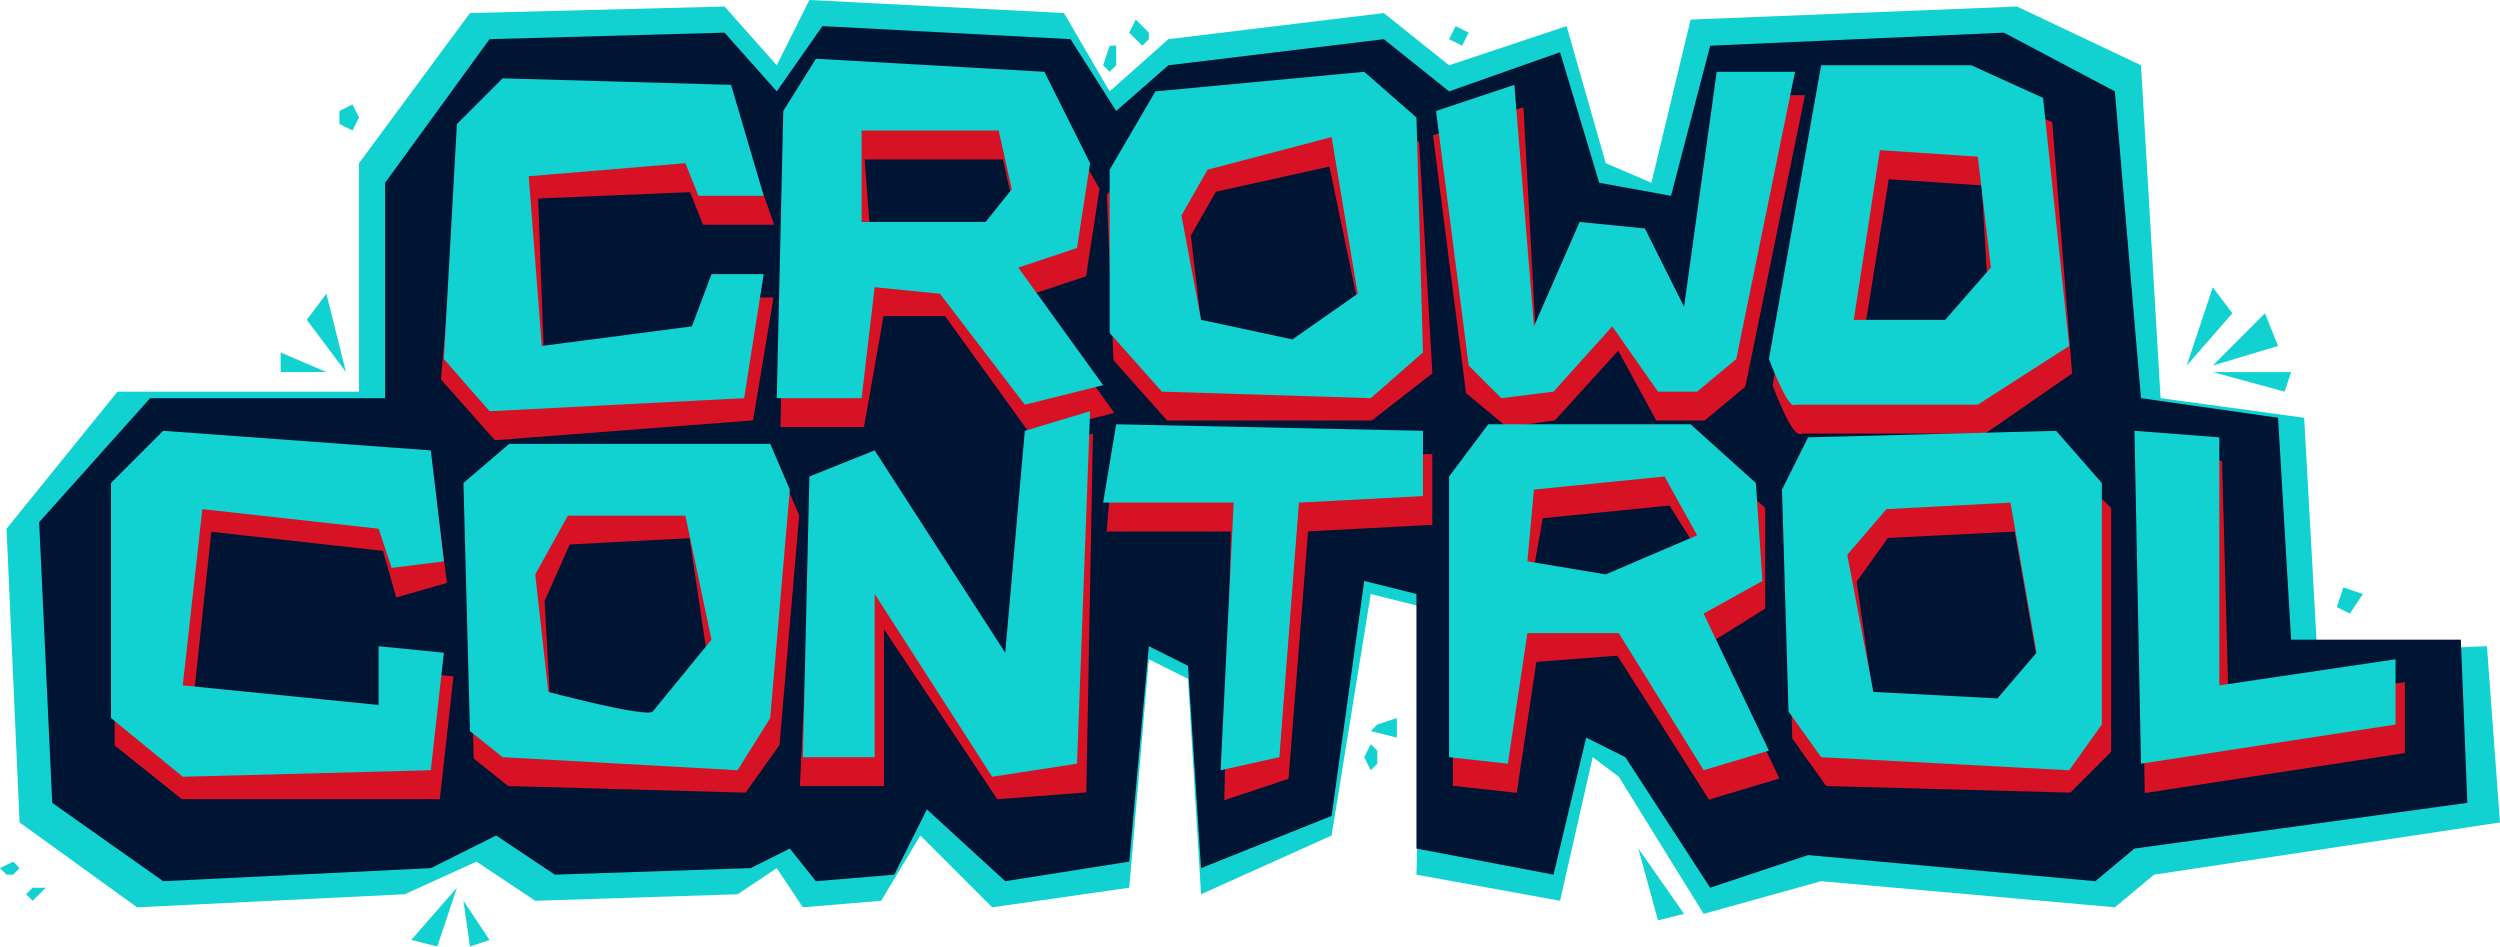
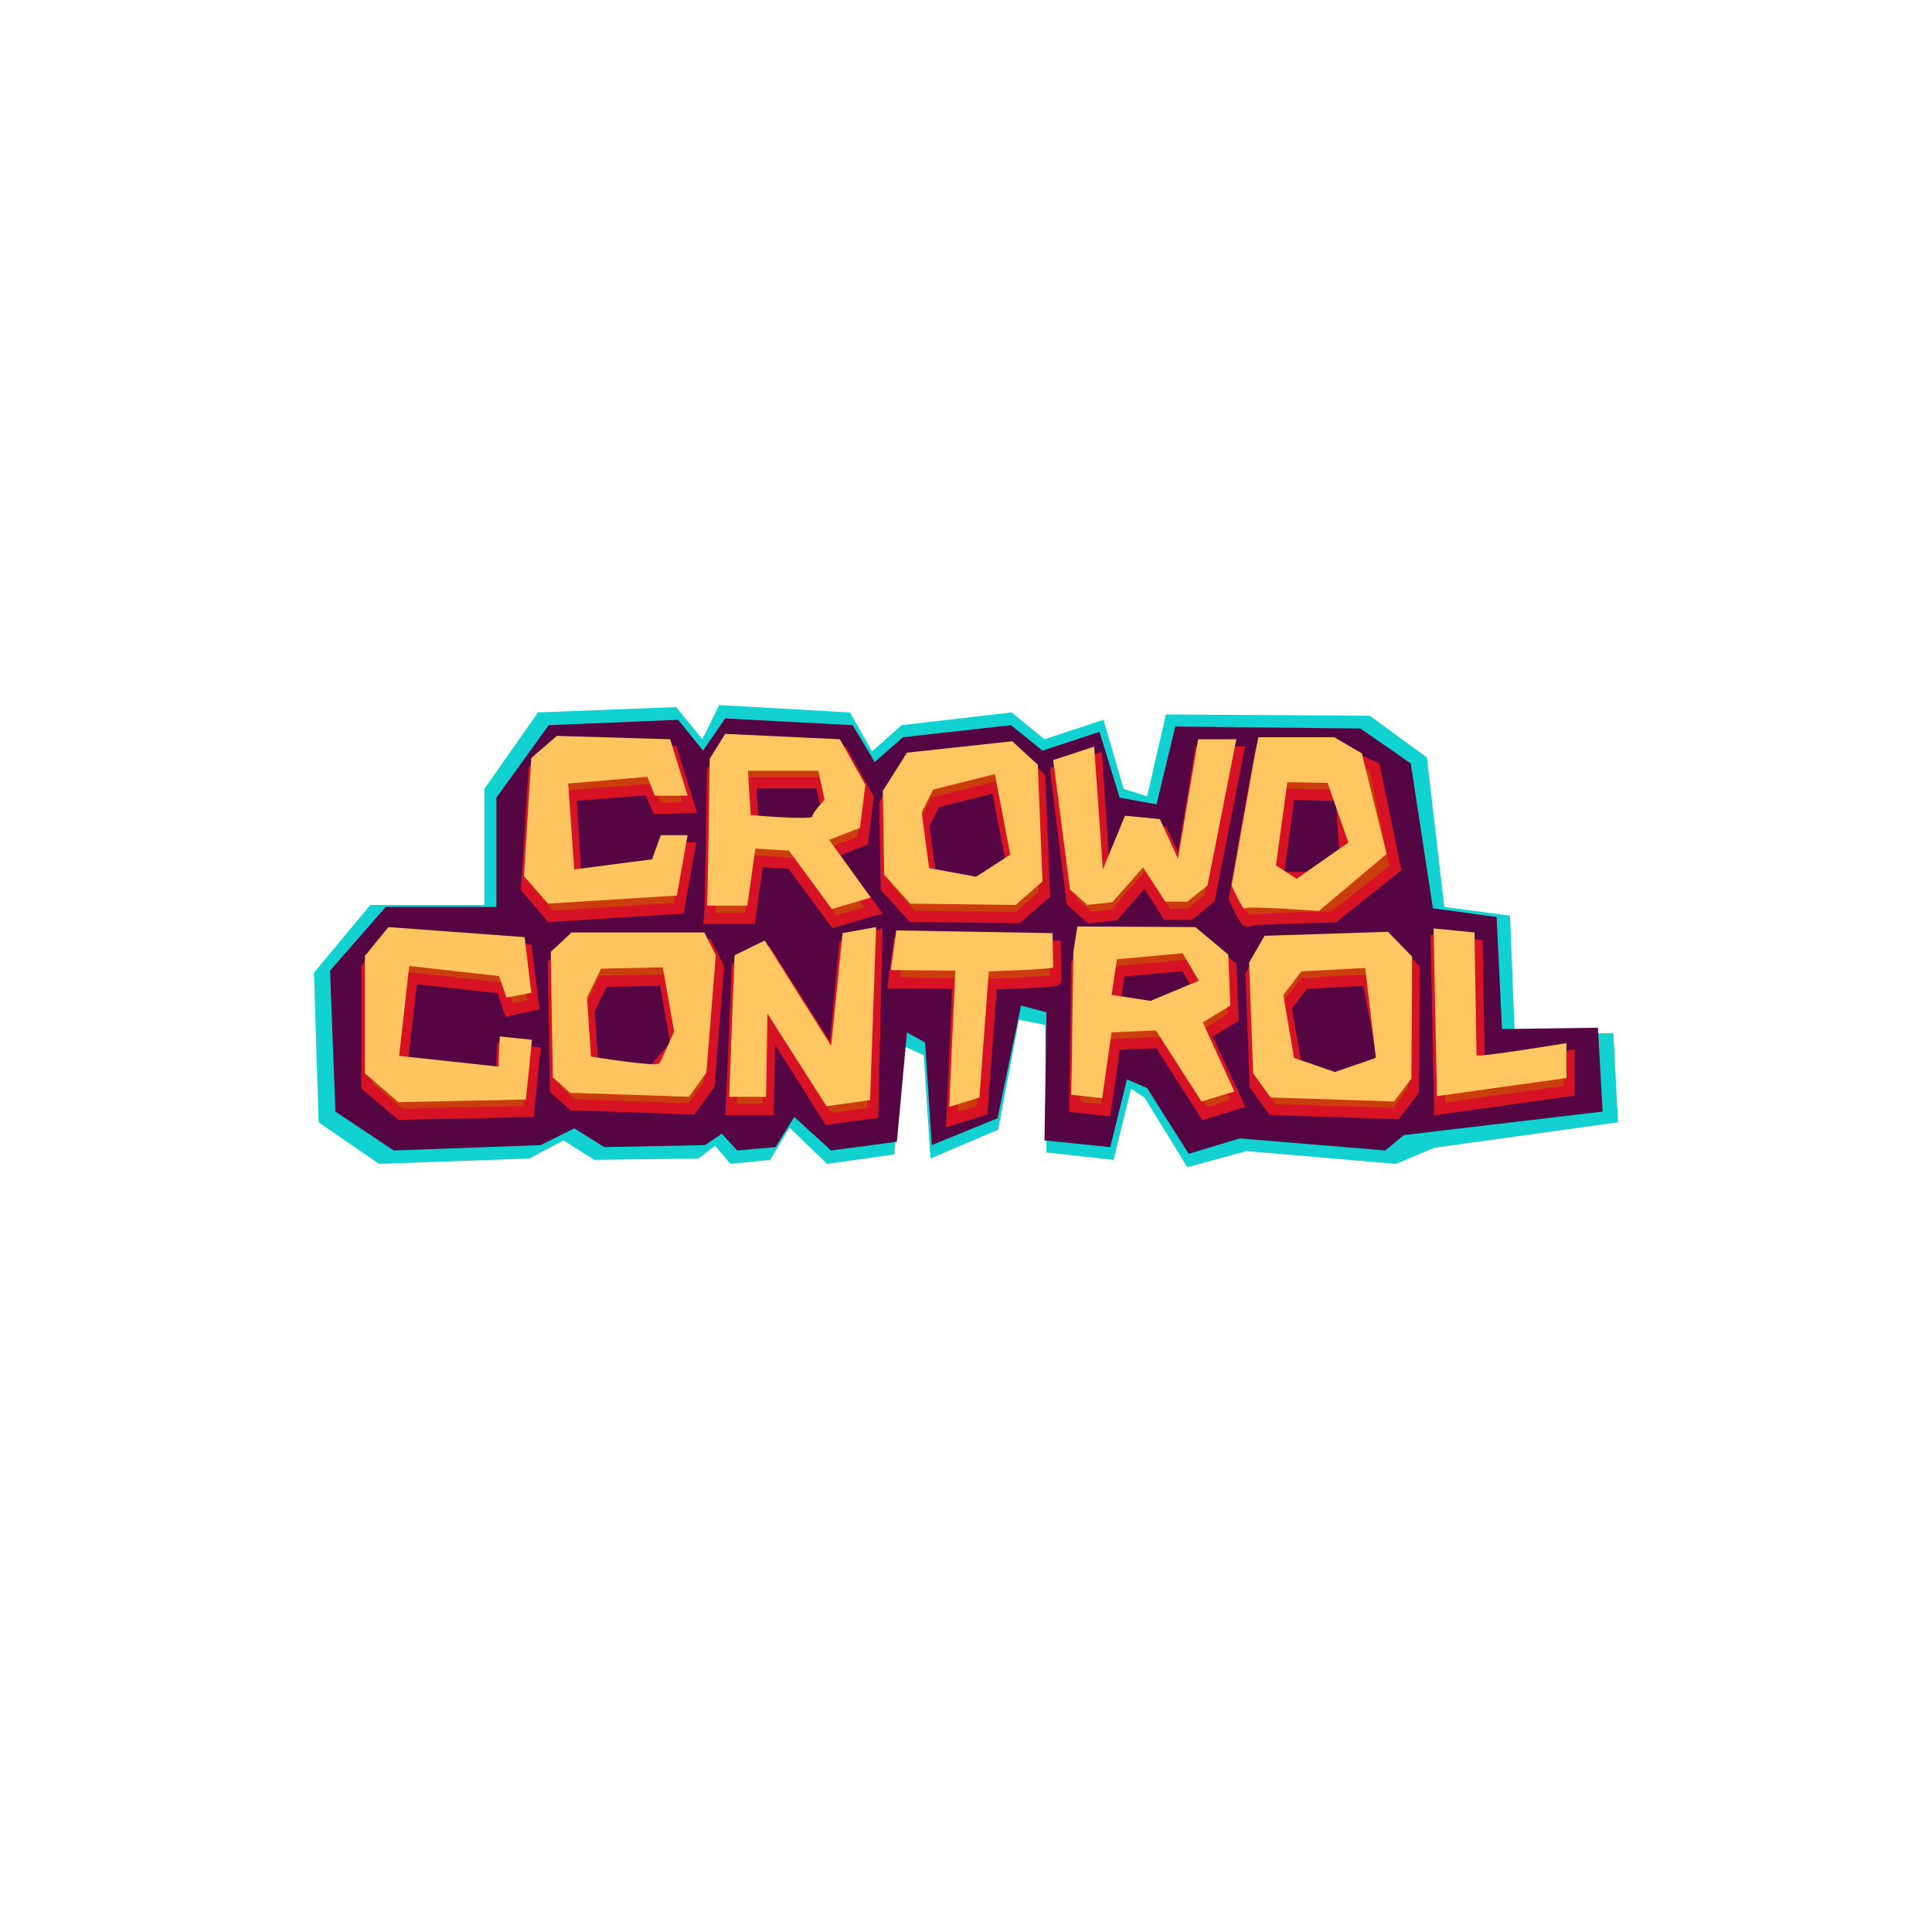
- <svg xmlns="http://www.w3.org/2000/svg" xmlns:xlink="http://www.w3.org/1999/xlink" version="1.1" id="Ebene_1" x="0" y="0" viewBox="0 0 383 145" xml:space="preserve">
-   <style>.st0,.st1{fill:#12d1d1}.st1{clip-path:url(#SVGID_2_)}.st4{fill:#d61224}.st5{fill:none;stroke:#d61224;stroke-width:.858;stroke-miterlimit:10}.st6,.st7{clip-path:url(#SVGID_6_);fill:#d61224}.st7{fill:none;stroke:#d61224;stroke-width:.858;stroke-miterlimit:10}.st8,.st9{clip-path:url(#SVGID_8_);fill:#d61224}.st9{fill:none;stroke:#d61224;stroke-width:.858;stroke-miterlimit:10}.st10,.st11{clip-path:url(#SVGID_10_);fill:#12d1d1}.st11{clip-path:url(#SVGID_12_)}</style>
-   <path class="st0" d="M176 5l-2-2-1 2 2 2 1-1zM0 133l1 1h1l1-1-1-1zM5 136l-1 1 1 1 1-1 1-1zM210 114l-1 2 1 2 1-1v-2zM335 56l4-12 3 4zM339 56l8-8 2 5z" />
-   <defs>
-     <path id="SVGID_1_" d="M0 0h383v145H0z" />
-   </defs>
-   <clipPath id="SVGID_2_">
-     <use xlink:href="#SVGID_1_" overflow="visible" />
-   </clipPath>
-   <path class="st1" d="M339 57h12l-1 3-11-3zM70 136l-7 8 4 1 3-9" />
-   <path class="st0" d="M72 145l3-1-4-6zM171 10V7h-1l-1 3 1 1zM222 6l1-2 2 1-1 2zM53 57l-3-12-3 4z" />
-   <defs>
-     <path id="SVGID_3_" d="M0 0h383v145H0z" />
-   </defs>
-   <clipPath id="SVGID_4_">
-     <use xlink:href="#SVGID_3_" overflow="visible" />
-   </clipPath>
-   <path d="M50 57l-7-3v3h7z" clip-path="url(#SVGID_4_)" fill="#12d1d1" />
-   <path class="st0" d="M251 130l3 11 4-1zM54 16l-2 1v2l2 1 1-2zM211 111l3-1v3l-4-1zM362 91l-3-1-1 3 2 1z" />
-   <path class="st0" d="M124 0l-5 10-8-9-39 1-17 23v35H18L1 81l2 45 18 13 41-2 11-5 9 6 31-1 6-4 4 6 12-1 6-10 11 11 21-3 3-35 6 3 2 33 20-9 6-37 8 2-1 41 22 4 5-22 4 3 13 21 18-5 45 4 6-5 53-8-2-27-26 1-2-36-22-3-3-51-19-9-50 2-6 25-7-3-6-21-18 6-10-8-33 4-9 8-7-12z" />
-   <path fill="#001433" d="M324 14l-17-9-45 2-6 23-11-2-6-20-17 6-10-8-33 4-8 7-7-11-38-2-7 10-8-9-36 1-16 22v33H23L6 80l2 43 17 12 41-2 10-5 9 6 30-1 6-3 4 5 12-1 5-10 12 11 19-3 3-33 6 3 2 31 20-8 5-36 8 2v39l21 4 5-21 6 3 13 20 15-5 44 4 6-5 51-7-1-25h-26l-2-34-21-3z" />
-   <path class="st4" d="M112 17l6 17h-10l-2-5-24 1 1 27 24-3 3-8h8l-3 18-39 3-8-9 3-35 7-7z" />
-   <path class="st5" d="M112 17l6 17h-10l-2-5-24 1 1 27 24-3 3-8h8l-3 18-39 3-8-9 3-35 7-7z" />
-   <path class="st4" d="M220 21l5 39 6 5 7-1 10-11 6 11h7l6-5 9-44h-12l-6 36-5-12-11-1-7 16-2-37z" />
-   <path class="st5" d="M220 21l5 39 6 5 7-1 10-11 6 11h7l6-5 9-44h-12l-6 36-5-12-11-1-7 16-2-37z" />
-   <path class="st4" d="M68 89l-7 2-2-7-27-3-3 28 30 3v-9l10 1-2 18H28l-10-8V78l7-8 41 3z" />
-   <path class="st5" d="M68 89l-7 2-2-7-27-3-3 28 30 3v-9l10 1-2 18H28l-10-8V78l7-8 41 3z" />
-   <path class="st4" d="M123 120l2-43 9-5 20 32 4-34 9-3-1 54-13 1-18-27v25z" />
-   <path class="st5" d="M123 120l2-43 9-5 20 32 4-34 9-3-1 54-13 1-18-27v25z" />
-   <defs>
-     <path id="SVGID_5_" d="M0 0h383v145H0z" />
-   </defs>
-   <clipPath id="SVGID_6_">
-     <use xlink:href="#SVGID_5_" overflow="visible" />
-   </clipPath>
-   <path class="st6" d="M171 69l-1 12h19l-1 41 9-3 3-38 19-1V70l-48-1z" />
-   <path class="st7" d="M171 69l-1 12h19l-1 41 9-3 3-38 19-1V70l-48-1z" />
-   <path class="st6" d="M328 70l1 51 39-6v-10l-27 3-1-37-12-1z" />
-   <path class="st7" d="M328 70l1 51 39-6v-10l-27 3-1-37-12-1z" />
-   <path class="st6" d="M152 38l-19-1-1-13h22l2 9-4 5m5 7l9-3 2-13-8-14-34-2-5 8-1 44h12l3-17h10l13 18 12-3-13-18z" />
-   <path class="st7" d="M152 38l-19-1-1-13h22l2 9-4 5zm5 7l9-3 2-13-8-14-34-2-5 8-1 44h12l3-17h10l13 18 12-3-13-18z" />
-   <path class="st4" d="M199 56l-15-3-2-17 4-7 18-4 5 24-10 7zm18-34l-8-7-31 3-8 12 1 25 8 9h31l9-7-2-35z" />
-   <path class="st5" d="M199 56l-15-3-2-17 4-7 18-4 5 24-10 7zm18-34l-8-7-31 3-8 12 1 25 8 9h31l9-7-2-35z" />
+ <svg xmlns="http://www.w3.org/2000/svg" xmlns:xlink="http://www.w3.org/1999/xlink" version="1.1" id="Layer_1" x="0px" y="0px" viewBox="0 0 288 288" style="enable-background:new 0 0 288 288;" xml:space="preserve">
+   <style type="text/css">
+ 	.st0{fill:#12D1D1;}
+ 	.st1{fill:#550542;}
+ 	.st2{fill:#CA3E0D;}
+ 	.st3{fill:none;stroke:#D61224;stroke-width:1.662;stroke-miterlimit:10;}
+ 	.st4{fill:#C83E0F;}
+ 	.st5{clip-path:url(#SVGID_2_);fill:#CA3E0D;}
+ 	.st6{clip-path:url(#SVGID_2_);fill:none;stroke:#D61224;stroke-width:1.662;stroke-miterlimit:10;}
+ 	.st7{clip-path:url(#SVGID_4_);fill:#CA3E0D;}
+ 	.st8{clip-path:url(#SVGID_4_);fill:none;stroke:#D61224;stroke-width:1.662;stroke-miterlimit:10;}
+ 	.st9{fill:#FEC460;}
+ 	.st10{fill:#FFC662;}
+ 	.st11{clip-path:url(#SVGID_6_);fill:#FFC662;}
+ 	.st12{clip-path:url(#SVGID_8_);fill:#FFC662;}
+ 	.st13{clip-path:url(#SVGID_8_);fill:#FEC460;}
+ </style>
+   <polygon class="st0" points="107.2,105.1 104.7,110.2 100.8,105.4 80.2,106.2 72.2,117.6 72.2,134.9 55.2,134.9 46.8,145   47.5,167.3 56.5,173.5 78.9,172.7 84,170 88.6,172.9 104.1,172.7 106.6,170.8 108.9,173.5 114.8,172.9 117.7,168.1 123.3,173.5   133.3,172.1 134.8,156 137.7,157.3 138.7,172.7 148.8,168.4 151.9,152 155.8,152.8 156,171.8 166,172.9 168.6,162.3 170.6,163.6   177,174 185.8,171.6 208.1,173.5 213.8,171.1 241.2,167.3 240.5,154 225.8,154.3 225.1,136.5 215.3,135.2 212.7,112.9 204.2,106.7   173.8,106.5 171,118.7 167.5,117.6 164.5,107.3 155.7,110.2 150.8,106.2 134.4,108.1 130,112 126.7,106.2 " />
+   <polygon class="st1" points="210.3,113.8 202.8,108.6 175.2,108.3 172.4,119.9 166.9,118.9 163.9,109.1 155.4,111.9 150.7,108.1   134.6,109.9 130.4,113.6 127.1,108.1 108.1,107.1 104.8,111.9 101.1,107.3 81.8,108.1 74,118.9 74,135.2 57.5,135.2 49.2,144.7   50,165.7 58.7,171.5 80.6,170.7 85.6,168.2 90.1,171 105.1,170.7 107.6,169 109.9,171.5 115.6,171 118.4,166.5 123.9,171.5   133.7,170.2 135.2,153.9 137.9,155.4 138.9,170.7 148.7,166.7 152.2,149.9 156,150.9 155.7,170 165.5,171 168,160.9 171,162.2   177.2,172 184.8,169.7 206.5,171.5 209.3,169.2 238.9,165.7 238.2,153.2 223.9,153.4 223.1,136.7 213.6,135.4 " />
+   <polygon class="st2" points="100.2,112 102.8,120.4 98,120.5 96.8,117.7 85.1,118.6 85.9,131.5 97.6,130 98.8,126.4 102.8,126.4   101.2,135.4 82.1,136.6 78.5,132.4 79.6,114.8 83.3,111.6 " />
+   <polygon class="st3" points="100.2,112 102.8,120.4 98,120.5 96.8,117.7 85.1,118.6 85.9,131.5 97.6,130 98.8,126.4 102.8,126.4   101.2,135.4 82.1,136.6 78.5,132.4 79.6,114.8 83.3,111.6 " />
+   <polygon class="st2" points="157.4,115.1 159.8,134.4 162.5,136.8 166.1,136.4 170.7,131.1 174,136.3 177.4,136.3 180.3,133.9   184.6,112.1 178.9,112.1 176,129.8 173.3,124 168.1,123.4 164.7,131.5 163.5,113.2 " />
+   <polygon class="st3" points="157.4,115.1 159.8,134.4 162.5,136.8 166.1,136.4 170.7,131.1 174,136.3 177.4,136.3 180.3,133.9   184.6,112.1 178.9,112.1 176,129.8 173.3,124 168.1,123.4 164.7,131.5 163.5,113.2 " />
+   <polygon class="st4" points="79.5,149.8 75.9,150.6 74.8,147.3 61.4,145.8 59.9,159.2 74.7,160.9 74.9,156.4 79.7,156.9 78.8,165.7   59.7,166.1 54.7,161.9 54.7,144.3 58.2,140.1 78.5,141.6 " />
+   <polygon class="st3" points="79.5,149.8 75.9,150.6 74.8,147.3 61.4,145.8 59.9,159.2 74.7,160.9 74.9,156.4 79.7,156.9 78.8,165.7   59.7,166.1 54.7,161.9 54.7,144.3 58.2,140.1 78.5,141.6 " />
+   <polygon class="st2" points="109,165.4 109.9,144.2 114.4,142.1 124.3,157.7 125.9,141 130.7,139.5 130.1,165.9 123.5,166.8   114.8,153 114.5,165.4 " />
+   <polygon class="st3" points="109,165.4 109.9,144.2 114.4,142.1 124.3,157.7 125.9,141 130.7,139.5 130.1,165.9 123.5,166.8   114.8,153 114.5,165.4 " />
  <g>
    <defs>
-       <path id="SVGID_7_" d="M0 0h383v145H0z" />
+       <rect id="SVGID_1_" x="46.8" y="105.1" width="194.5" height="68.9" />
+     </defs>
+     <clipPath id="SVGID_2_">
+       <use xlink:href="#SVGID_1_" style="overflow:visible;" />
+     </clipPath>
+     <path class="st5" d="M134,140.6l-0.8,5.9l9.6,0.1l-0.9,20.3l4.5-1.4l1.4-18.8c0,0,9.6-0.3,9.6-0.6s-0.1-5.1-0.1-5.1L134,140.6z" />
+     <path class="st6" d="M134,140.6l-0.8,5.9l9.6,0.1l-0.9,20.3l4.5-1.4l1.4-18.8c0,0,9.6-0.3,9.6-0.6s-0.1-5.1-0.1-5.1L134,140.6z" />
+     <path class="st5" d="M214.1,140.3l0.5,25l19.3-2.7v-5.2c0,0-13.4,2.2-13.4,1.8c0-0.4-0.3-18.3-0.3-18.3L214.1,140.3z" />
+     <path class="st6" d="M214.1,140.3l0.5,25l19.3-2.7v-5.2c0,0-13.4,2.2-13.4,1.8c0-0.4-0.3-18.3-0.3-18.3L214.1,140.3z" />
+     <path class="st5" d="M121.5,123.5c0,0.6-9.2-0.2-9.2-0.2l-0.4-6.6h10.5l0.9,4.3C123.3,121.1,121.5,123,121.5,123.5 M124,127.1   l4.6-1.8l0.8-6.4l-3.8-6.8l-17.1-0.8l-2.3,3.7c0,0-0.3,21.3-0.4,21.9l6,0l1.2-8.5l5,0.3l6.4,8.7l5.8-1.7L124,127.1z" />
+     <path class="st6" d="M121.5,123.5c0,0.6-9.2-0.2-9.2-0.2l-0.4-6.6h10.5l0.9,4.3C123.3,121.1,121.5,123,121.5,123.5z M124,127.1   l4.6-1.8l0.8-6.4l-3.8-6.8l-17.1-0.8l-2.3,3.7c0,0-0.3,21.3-0.4,21.9l6,0l1.2-8.5l5,0.3l6.4,8.7l5.8-1.7L124,127.1z" />
+   </g>
+   <path class="st2" d="M145.8,132.6l-7-1.3l-1.1-8.3l1.7-3.4l9.2-2.3l2.3,12L145.8,132.6z M155,115.9l-3.8-3.5l-15.7,1.7l-3.6,5.7  l0.2,12.5l3.9,4.3l15.7,0.2l4-3.5L155,115.9z" />
+   <path class="st3" d="M145.8,132.6l-7-1.3l-1.1-8.3l1.7-3.4l9.2-2.3l2.3,12L145.8,132.6z M155,115.9l-3.8-3.5l-15.7,1.7l-3.6,5.7  l0.2,12.5l3.9,4.3l15.7,0.2l4-3.5L155,115.9z" />
+   <g>
+     <defs>
+       <rect id="SVGID_3_" x="46.8" y="105.1" width="194.5" height="68.9" />
+     </defs>
+     <clipPath id="SVGID_4_">
+       <use xlink:href="#SVGID_3_" style="overflow:visible;" />
+     </clipPath>
+     <path class="st7" d="M197.5,130.8h-7l1.7-12.4l7.7,0.2l0.6,8.5L197.5,130.8z M204.9,114.4l-5.6-2.6H188c-0.2,0.4-4,22.1-4,22.1   s1.7,3.9,2,3.4c0.3-0.4,12.8-0.6,12.8-0.6l9.2-7.3L204.9,114.4z" />
+     <path class="st8" d="M197.5,130.8h-7l1.7-12.4l7.7,0.2l0.6,8.5L197.5,130.8z M204.9,114.4l-5.6-2.6H188c-0.2,0.4-4,22.1-4,22.1   s1.7,3.9,2,3.4c0.3-0.4,12.8-0.6,12.8-0.6l9.2-7.3L204.9,114.4z" />
+     <path class="st7" d="M96.3,160.9c-0.4,0.6-7.9-1.5-7.9-1.5l-0.6-8.8l2.1-4.3l9.2-0.2l1.7,9.6C100.9,155.6,96.7,160.3,96.3,160.9    M105.4,140.8H85.6l-3.1,2.9l0.3,18.7l2.6,2.3l17.7,0.6l2.6-3.6l1.4-17.5L105.4,140.8z" />
+     <path class="st8" d="M96.3,160.9c-0.4,0.6-7.9-1.5-7.9-1.5l-0.6-8.8l2.1-4.3l9.2-0.2l1.7,9.6C100.9,155.6,96.7,160.3,96.3,160.9z    M105.4,140.8H85.6l-3.1,2.9l0.3,18.7l2.6,2.3l17.7,0.6l2.6-3.6l1.4-17.5L105.4,140.8z" />
+     <path class="st7" d="M171.9,151l-5.8-0.9l0.8-5.3l9.8-0.9l2.4,4.1L171.9,151z M179.7,154.2l4.1-2.5l-0.3-7.6l-4.9-4.1l-15.5-0.1   l-2.6,3.8c0,0-0.3,20.9-0.3,21.3l4.6,0.5l1.4-9.8l6.6-0.3l6.8,10.6l4.9-1.5L179.7,154.2z" />
+     <path class="st8" d="M171.9,151l-5.8-0.9l0.8-5.3l9.8-0.9l2.4,4.1L171.9,151z M179.7,154.2l4.1-2.5l-0.3-7.6l-4.9-4.1l-15.5-0.1   l-2.6,3.8c0,0-0.3,20.9-0.3,21.3l4.6,0.5l1.4-9.8l6.6-0.3l6.8,10.6l4.9-1.5L179.7,154.2z" />
+   </g>
+   <path class="st2" d="M202.8,160.7l-9.3-0.2l-1.8-10.4l2.7-3.5l9.5-0.5l2.2,11.6L202.8,160.7z M207.2,140.7l-18.4,0.6l-2.3,4  l0.6,16.5l2.6,3.6l18.4,0.6l2.6-3.4l0.1-18.2L207.2,140.7z" />
+   <path class="st3" d="M202.8,160.7l-9.3-0.2l-1.8-10.4l2.7-3.5l9.5-0.5l2.2,11.6L202.8,160.7z M207.2,140.7l-18.4,0.6l-2.3,4  l0.6,16.5l2.6,3.6l18.4,0.6l2.6-3.4l0.1-18.2L207.2,140.7z" />
+   <polygon class="st9" points="99.9,110.2 102.5,118.6 97.6,118.6 96.5,115.8 84.7,116.8 85.6,129.6 97.2,128.1 98.5,124.5   102.5,124.5 100.9,133.5 81.7,134.7 78.1,130.6 79.2,113 83,109.7 " />
+   <polygon class="st10" points="157,113.3 159.5,132.6 162.1,134.9 165.8,134.5 170.4,129.3 173.7,134.4 177,134.4 180,132   184.3,110.2 178.6,110.2 175.6,128 172.9,122.1 167.7,121.6 164.4,129.6 163.1,111.3 " />
+   <polygon class="st9" points="79.2,148 75.5,148.7 74.4,145.5 61,144 59.5,157.4 74.3,159 74.5,154.5 79.3,155 78.4,163.9   59.4,164.3 54.4,160 54.4,142.5 57.9,138.2 78.2,139.7 " />
+   <polygon class="st10" points="108.7,163.5 109.5,142.4 114,140.2 123.9,155.9 125.6,139.1 130.6,138.2 129.7,164 123.2,164.9   114.4,151.1 114.2,163.5 " />
+   <g>
+     <defs>
+       <rect id="SVGID_5_" x="46.8" y="105.1" width="194.5" height="68.9" />
+     </defs>
+     <clipPath id="SVGID_6_">
+       <use xlink:href="#SVGID_5_" style="overflow:visible;" />
+     </clipPath>
+     <path class="st11" d="M133.6,138.7l-0.8,5.9l9.6,0.1l-0.9,20.3l4.5-1.4l1.4-18.8c0,0,9.6-0.3,9.6-0.6s-0.1-5.1-0.1-5.1L133.6,138.7   z" />
+     <path class="st11" d="M213.7,138.4l0.5,25l19.3-2.7v-5.2c0,0-13.4,2.2-13.4,1.8c0-0.4-0.3-18.3-0.3-18.3L213.7,138.4z" />
+     <path class="st11" d="M121.1,121.7c0,0.6-9.2-0.2-9.2-0.2l-0.4-6.6H122l0.9,4.3C123,119.2,121.1,121.1,121.1,121.7 M123.6,125.2   l4.6-1.8l0.8-6.4l-3.8-6.8l-17.1-0.8l-2.3,3.7c0,0-0.3,21.3-0.4,21.9l6,0l1.2-8.5l5,0.3l6.4,8.7l5.8-1.7L123.6,125.2z" />
+   </g>
+   <path class="st10" d="M145.5,130.7l-7-1.3l-1.1-8.3l1.7-3.4l9.2-2.3l2.3,12L145.5,130.7z M154.7,114l-3.8-3.5l-15.7,1.7l-3.6,5.7  l0.2,12.5l3.9,4.3l15.7,0.2l4-3.5L154.7,114z" />
+   <g>
+     <defs>
+       <rect id="SVGID_7_" x="46.8" y="105.1" width="194.5" height="68.9" />
    </defs>
    <clipPath id="SVGID_8_">
-       <use xlink:href="#SVGID_7_" overflow="visible" />
+       <use xlink:href="#SVGID_7_" style="overflow:visible;" />
    </clipPath>
-     <path class="st8" d="M299 52h-14l4-25 15 1 1 17-6 7zm15-33l-11-5h-23l-8 45s3 8 4 7h28l13-9-3-38z" />
-     <path class="st9" d="M299 52h-14l4-25 15 1 1 17-6 7zm15-33l-11-5h-23l-8 45s3 8 4 7h28l13-9-3-38z" />
-     <path class="st8" d="M100 113c-1 1-16-3-16-3l-1-18 4-9 19-1 3 20-9 11m19-41H78l-6 6 1 38 5 4 36 1 5-7 3-35-3-7z" />
-     <path class="st9" d="M100 113c-1 1-16-3-16-3l-1-18 4-9 19-1 3 20-9 11zm19-41H78l-6 6 1 38 5 4 36 1 5-7 3-35-3-7z" />
-     <path class="st8" d="M246 92l-12-2 2-11 20-2 5 8-15 7zm16 6l8-5V78l-10-9h-31l-6 7v44l9 1 3-20 13-1 14 22 10-3-10-21z" />
-     <path class="st9" d="M246 92l-12-2 2-11 20-2 5 8-15 7zm16 6l8-5V78l-10-9h-31l-6 7v44l9 1 3-20 13-1 14 22 10-3-10-21z" />
+     <path class="st12" d="M193.3,131l-3.1-2l1.7-12.4l6,0.1l3.1,8.9L193.3,131z M203,112.3l-4.1-2.4h-11.3c-0.2,0.4-4,22.1-4,22.1   s1.7,3.9,2,3.4c0.3-0.4,11,0.4,11,0.4l10.1-8.5L203,112.3z" />
+     <path class="st13" d="M98.3,158.5c-0.4,0.6-10.2-1-10.2-1l-0.6-8.8l2.1-4.3l9.2-0.2l1.7,9.6C100.5,153.7,98.7,157.9,98.3,158.5    M105,139H85.2l-3.1,2.9l0.3,18.7l2.6,2.3l17.7,0.6l2.6-3.6l1.4-17.5L105,139z" />
+     <path class="st12" d="M171.5,149.2l-5.8-0.9l0.8-5.3l9.8-0.9l2.4,4.1L171.5,149.2z M179.3,152.4l4.1-2.5l-0.3-7.6l-4.9-4.1   l-17.6-0.1l-0.6,3.8c0,0-0.3,20.9-0.3,21.3l4.6,0.5l1.4-9.8l6.6-0.3l6.8,10.6l4.9-1.5L179.3,152.4z" />
  </g>
-   <path class="st4" d="M306 110h-19l-3-21 5-7 20-1 4 23-7 6zm9-40l-37 1-4 8 1 34 5 7 37 1 6-6V78l-8-8z" />
-   <path class="st5" d="M306 110h-19l-3-21 5-7 20-1 4 23-7 6zm9-40l-37 1-4 8 1 34 5 7 37 1 6-6V78l-8-8z" />
-   <path class="st0" d="M112 13l5 17h-10l-2-5-24 2 2 26 23-3 3-8h8l-3 19-39 2-7-8 2-36 7-7zM220 17l5 39 5 5 8-1 9-10 7 10h6l6-5 9-44h-12l-5 36-6-12-10-1-7 16-3-37zM68 86l-8 1-2-6-27-3-3 27 30 3v-9l10 1-2 18-38 1-11-9V74l8-8 41 3zM123 116l1-43 10-4 20 31 3-34 10-3-2 54-13 2-18-28v25z" />
-   <g>
-     <defs>
-       <path id="SVGID_9_" d="M0 0h383v145H0z" />
-     </defs>
-     <clipPath id="SVGID_10_">
-       <use xlink:href="#SVGID_9_" overflow="visible" />
-     </clipPath>
-     <path class="st10" d="M171 65l-2 12h20l-2 41 9-2 3-39 19-1V66l-47-1zM327 66l1 51 39-6v-10l-27 4V67l-13-1zM151 34h-19V20h21l2 9-4 5m5 7l9-3 2-13-7-14-35-2-5 8-1 44h13l2-17 10 1 13 17 12-3-13-18z" />
-   </g>
-   <path class="st0" d="M198 52l-14-3-3-16 4-7 19-5 4 24-10 7zm19-34l-8-7-32 3-7 12v25l8 9 32 1 8-7-1-36z" />
-   <g>
-     <defs>
-       <path id="SVGID_11_" d="M0 0h383v145H0z" />
-     </defs>
-     <clipPath id="SVGID_12_">
-       <use xlink:href="#SVGID_11_" overflow="visible" />
-     </clipPath>
-     <path class="st11" d="M298 49h-14l4-26 15 1 2 17-7 8zm15-34l-11-5h-23l-8 45s3 8 4 7h28l14-9-4-38zM100 109c-1 1-16-3-16-3l-2-18 5-9h18l4 19-9 11m18-41H78l-7 6 1 38 5 4 36 2 5-8 3-35-3-7zM246 88l-12-2 1-11 20-2 5 9-14 6zm15 6l9-5-1-15-10-9h-31l-6 8v43l9 1 3-20h14l13 21 10-3-10-21z" />
-   </g>
-   <path class="st0" d="M306 107l-19-1-4-21 6-7 19-1 4 23-6 7zm9-41l-38 1-4 8 1 34 5 7 38 2 5-7V74l-7-8z" />
+   <path class="st10" d="M199,159.8l-6.1-2.1l-1.6-9.4l2.7-3.5l9.5-0.5l1.6,13.4L199,159.8z M206.9,138.9l-18.4,0.6l-2.3,4l0.6,16.5  l2.6,3.6l18.4,0.6l2.6-3.4l0.1-18.2L206.9,138.9z" />
</svg>
